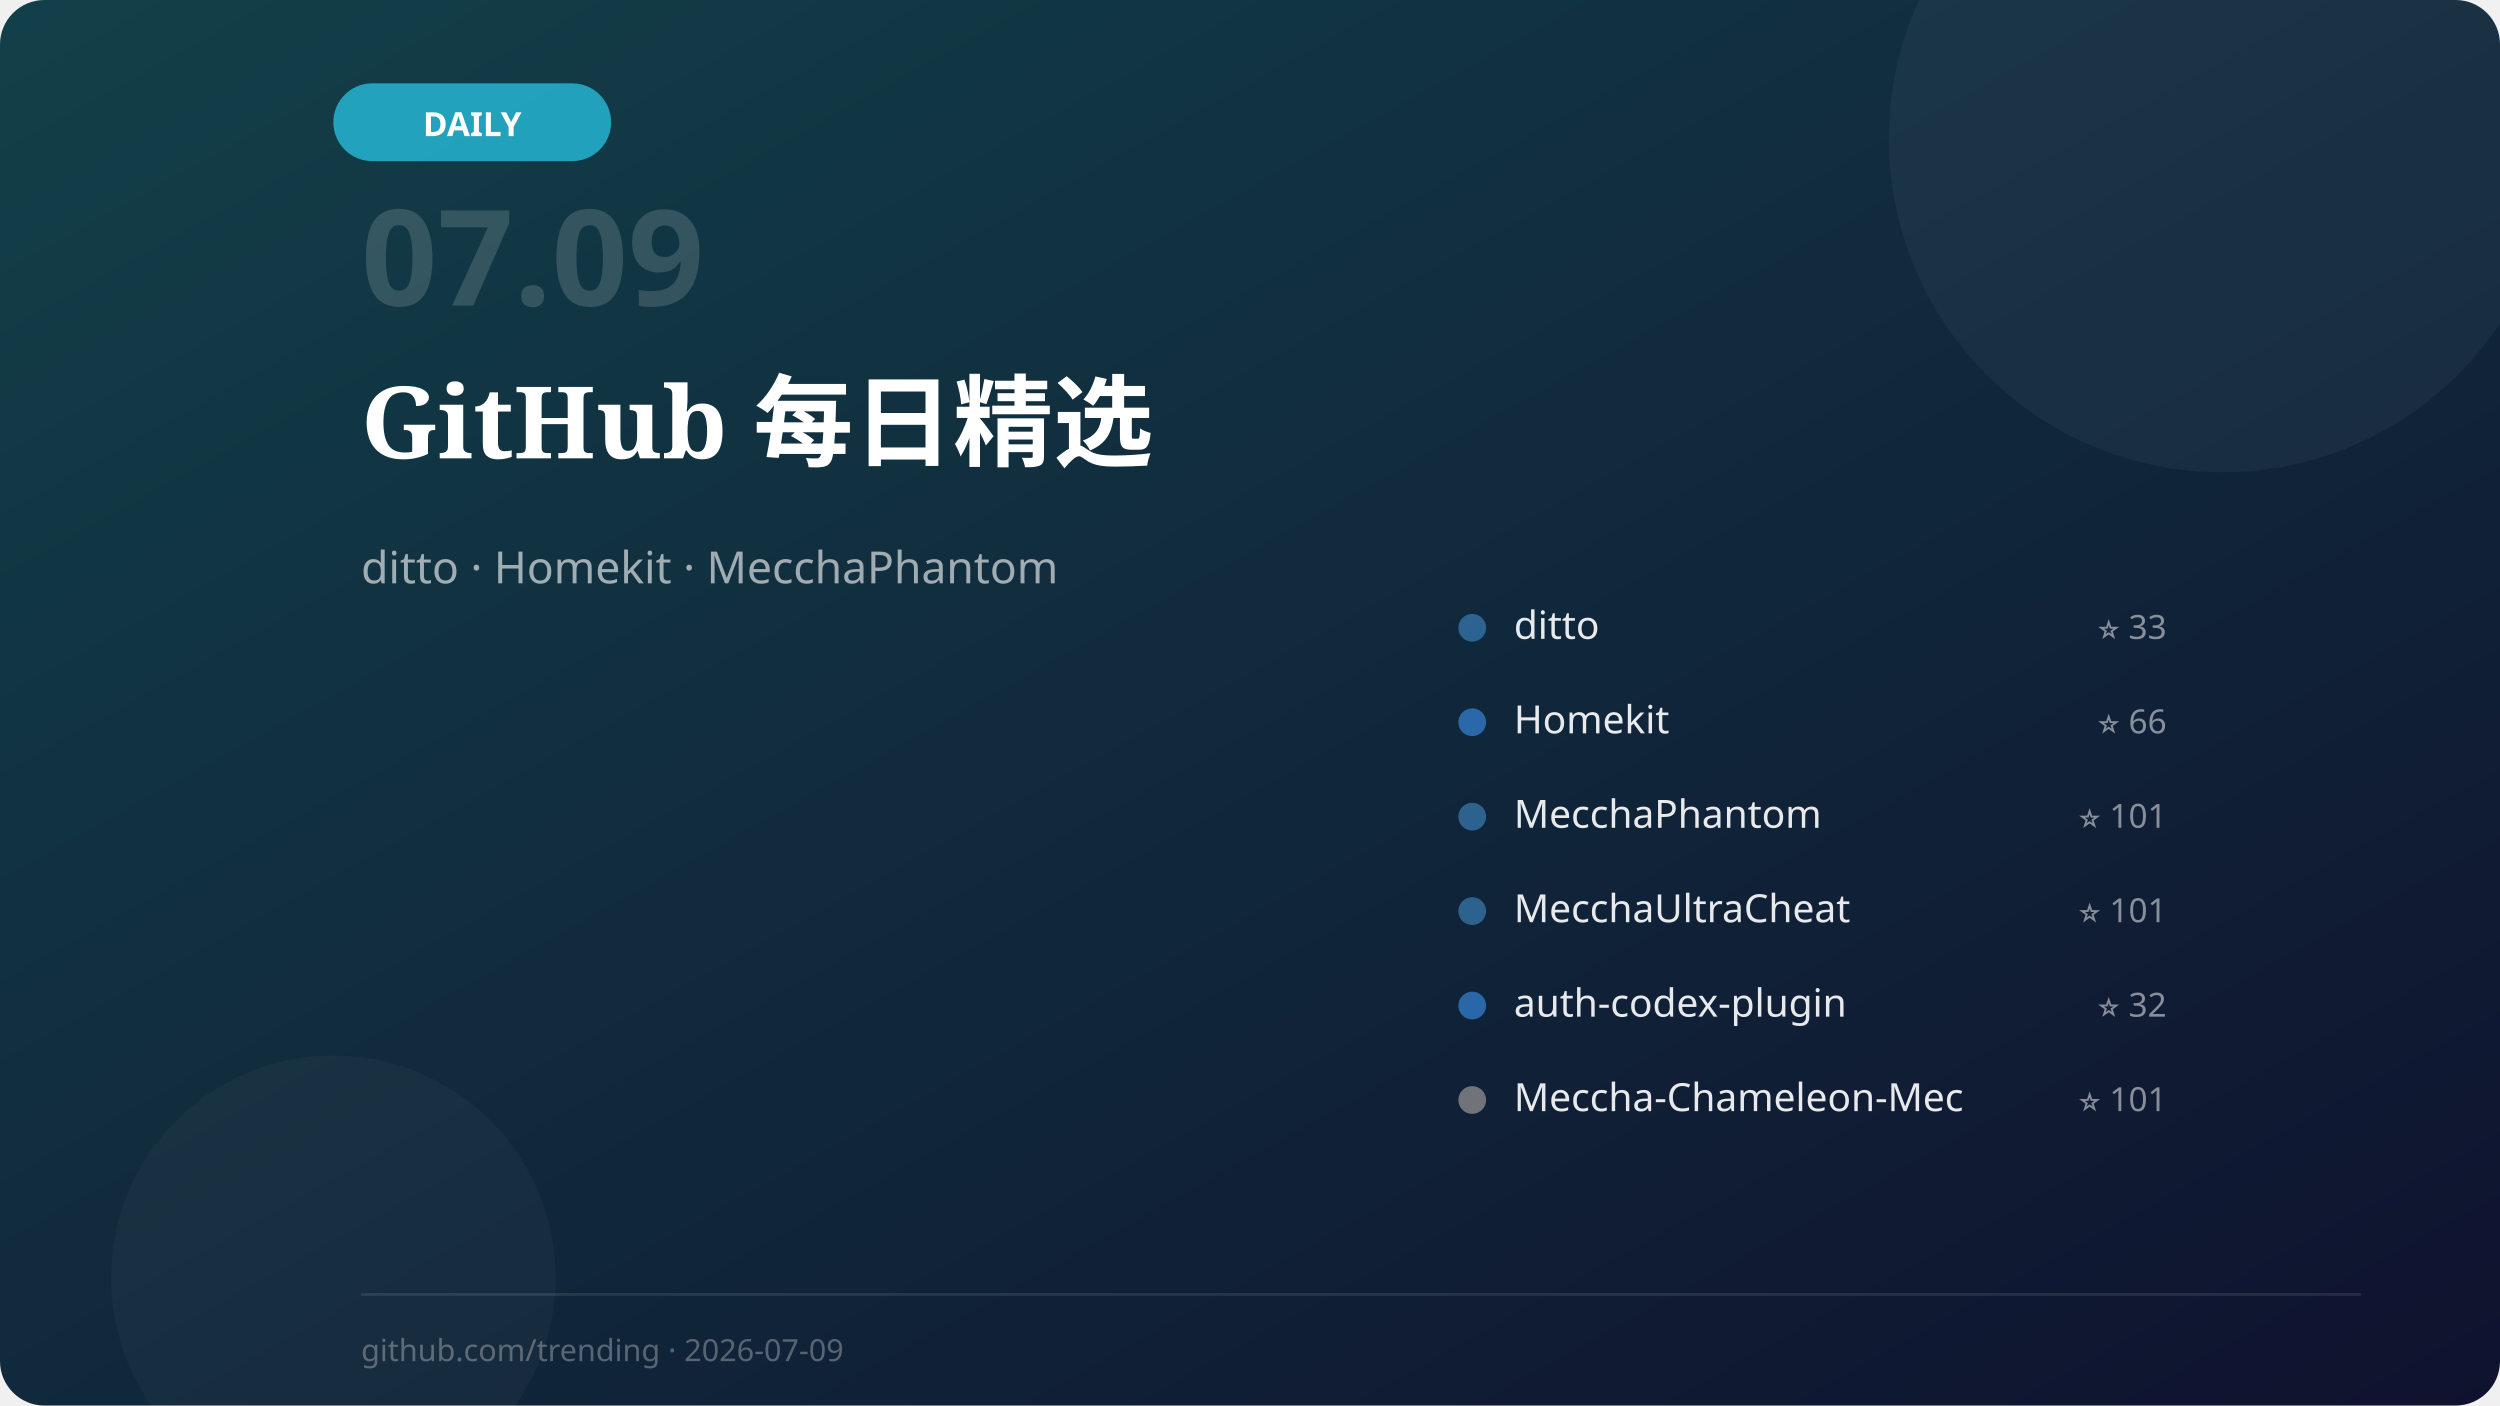
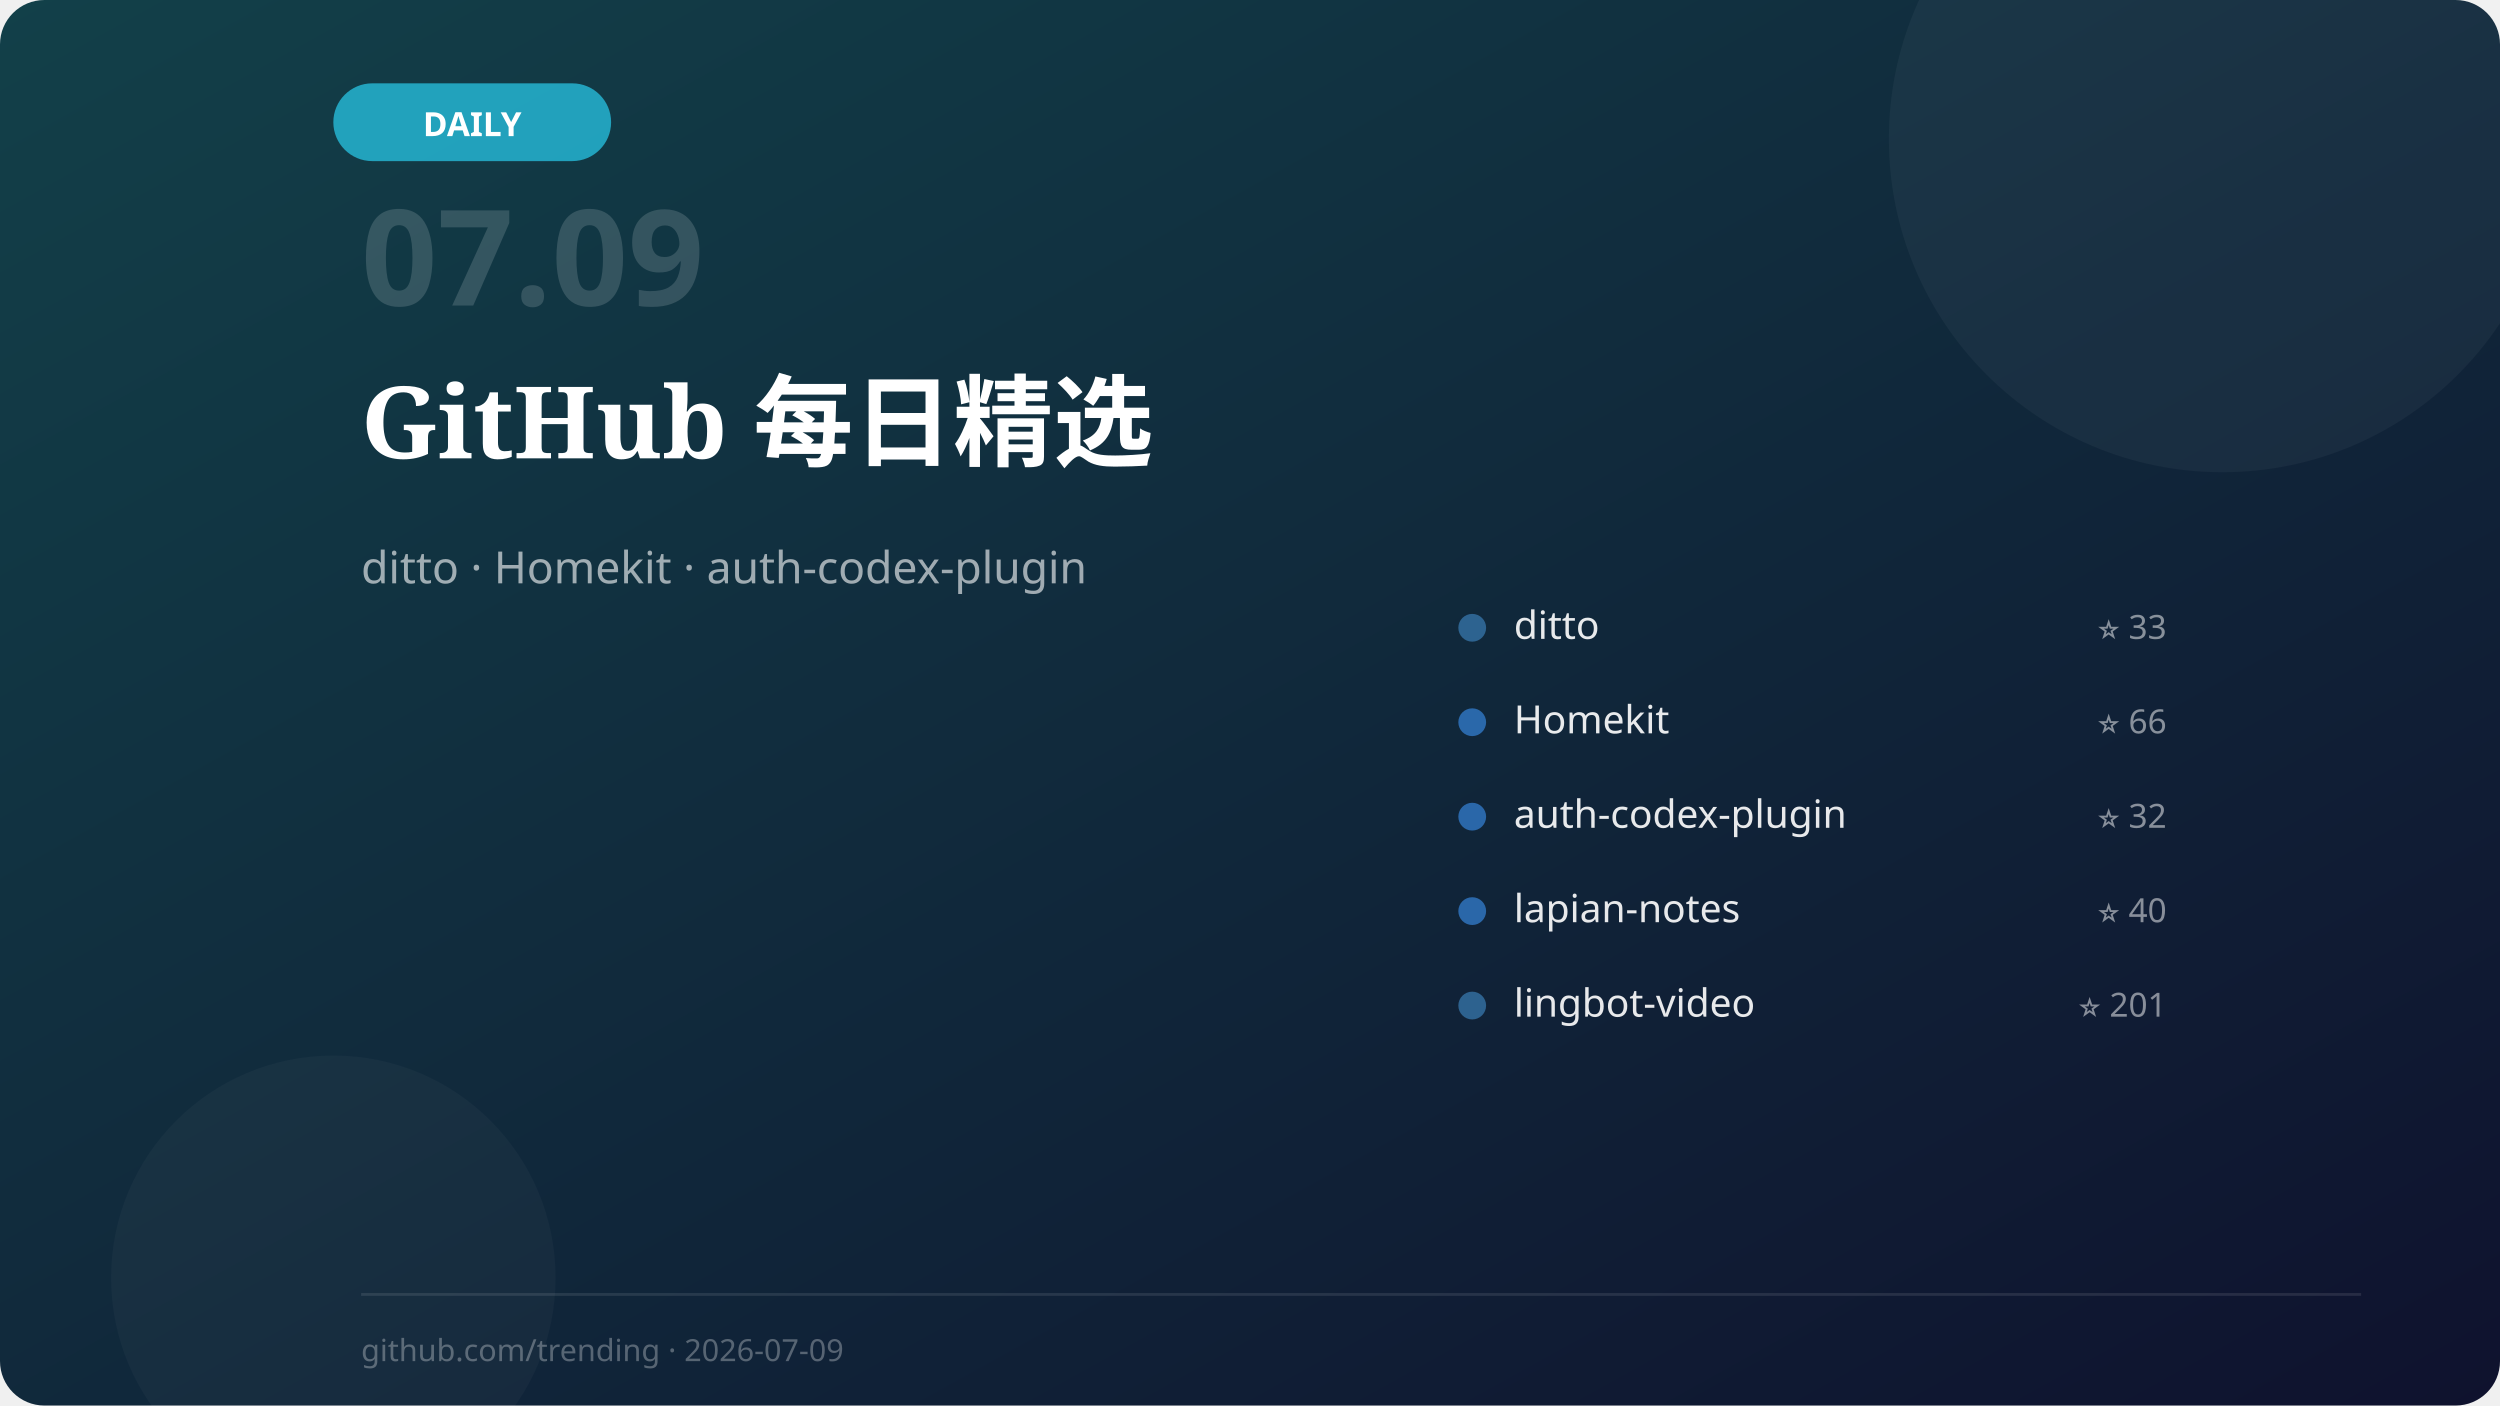
<svg xmlns="http://www.w3.org/2000/svg" viewBox="0 0 900 506" width="900" height="506">
  <defs>
    <linearGradient id="bg" x1="0%" y1="0%" x2="100%" y2="100%">
      <stop offset="0%" stop-color="hsl(190, 60%, 18%)" />
      <stop offset="100%" stop-color="hsl(235, 50%, 12%)" />
    </linearGradient>
  </defs>
  <rect width="900" height="506" rx="16" fill="url(#bg)" />
  <circle cx="800" cy="50" r="120" fill="white" opacity="0.04" />
  <circle cx="120" cy="460" r="80" fill="white" opacity="0.03" />
  <rect x="120" y="30" width="100" height="28" rx="14" fill="hsl(190, 70%, 50%)" opacity="0.8" />
  <text x="170" y="49" font-family="system-ui, sans-serif" font-size="12" font-weight="600" fill="white" text-anchor="middle">DAILY</text>
  <text x="130" y="110" font-family="system-ui, sans-serif" font-size="48" font-weight="700" fill="white" opacity="0.15">07.09</text>
  <text x="130" y="165" font-family="'Noto Serif SC', 'LXGW WenKai', Georgia, serif" font-size="36" font-weight="700" fill="white">GitHub 每日精选</text>
-   <text x="130" y="210" font-family="system-ui, sans-serif" font-size="16" fill="white" opacity="0.6">ditto · Homekit · MecchaPhantom</text>
+   <text x="130" y="210" font-family="system-ui, sans-serif" font-size="16" fill="white" opacity="0.6">ditto · Homekit · auth-codex-plugin</text>
  <circle cx="530" cy="226" r="5" fill="#3572A5" opacity="0.8" />
  <text x="545" y="230" font-family="system-ui, sans-serif" font-size="14" fill="white" opacity="0.9">ditto</text>
  <text x="780" y="230" font-family="system-ui, sans-serif" font-size="12" fill="white" opacity="0.5" text-anchor="end">⭐ 33</text>
  <circle cx="530" cy="260" r="5" fill="#3178c6" opacity="0.8" />
  <text x="545" y="264" font-family="system-ui, sans-serif" font-size="14" fill="white" opacity="0.9">Homekit</text>
  <text x="780" y="264" font-family="system-ui, sans-serif" font-size="12" fill="white" opacity="0.5" text-anchor="end">⭐ 66</text>
-   <circle cx="530" cy="294" r="5" fill="#3572A5" opacity="0.8" />
-   <text x="545" y="298" font-family="system-ui, sans-serif" font-size="14" fill="white" opacity="0.9">MecchaPhantom</text>
-   <text x="780" y="298" font-family="system-ui, sans-serif" font-size="12" fill="white" opacity="0.5" text-anchor="end">⭐ 101</text>
-   <circle cx="530" cy="328" r="5" fill="#3572A5" opacity="0.8" />
-   <text x="545" y="332" font-family="system-ui, sans-serif" font-size="14" fill="white" opacity="0.9">MecchaUltraCheat</text>
-   <text x="780" y="332" font-family="system-ui, sans-serif" font-size="12" fill="white" opacity="0.5" text-anchor="end">⭐ 101</text>
-   <circle cx="530" cy="362" r="5" fill="#3178c6" opacity="0.8" />
-   <text x="545" y="366" font-family="system-ui, sans-serif" font-size="14" fill="white" opacity="0.9">auth-codex-plugin</text>
-   <text x="780" y="366" font-family="system-ui, sans-serif" font-size="12" fill="white" opacity="0.5" text-anchor="end">⭐ 32</text>
-   <circle cx="530" cy="396" r="5" fill="#888" opacity="0.8" />
-   <text x="545" y="400" font-family="system-ui, sans-serif" font-size="14" fill="white" opacity="0.9">Meccha-Chameleon-Mec</text>
-   <text x="780" y="400" font-family="system-ui, sans-serif" font-size="12" fill="white" opacity="0.5" text-anchor="end">⭐ 101</text>
+   <circle cx="530" cy="294" r="5" fill="#3178c6" opacity="0.8" />
+   <text x="545" y="298" font-family="system-ui, sans-serif" font-size="14" fill="white" opacity="0.9">auth-codex-plugin</text>
+   <text x="780" y="298" font-family="system-ui, sans-serif" font-size="12" fill="white" opacity="0.5" text-anchor="end">⭐ 32</text>
+   <circle cx="530" cy="328" r="5" fill="#3178c6" opacity="0.8" />
+   <text x="545" y="332" font-family="system-ui, sans-serif" font-size="14" fill="white" opacity="0.9">lapian-notes</text>
+   <text x="780" y="332" font-family="system-ui, sans-serif" font-size="12" fill="white" opacity="0.5" text-anchor="end">⭐ 40</text>
+   <circle cx="530" cy="362" r="5" fill="#3572A5" opacity="0.8" />
+   <text x="545" y="366" font-family="system-ui, sans-serif" font-size="14" fill="white" opacity="0.9">lingbot-video</text>
+   <text x="780" y="366" font-family="system-ui, sans-serif" font-size="12" fill="white" opacity="0.5" text-anchor="end">⭐ 201</text>
  <line x1="130" y1="466" x2="850" y2="466" stroke="white" stroke-width="1" opacity="0.1" />
  <text x="130" y="490" font-family="system-ui, sans-serif" font-size="11" fill="white" opacity="0.3">github.com/trending · 2026-07-09</text>
</svg>
